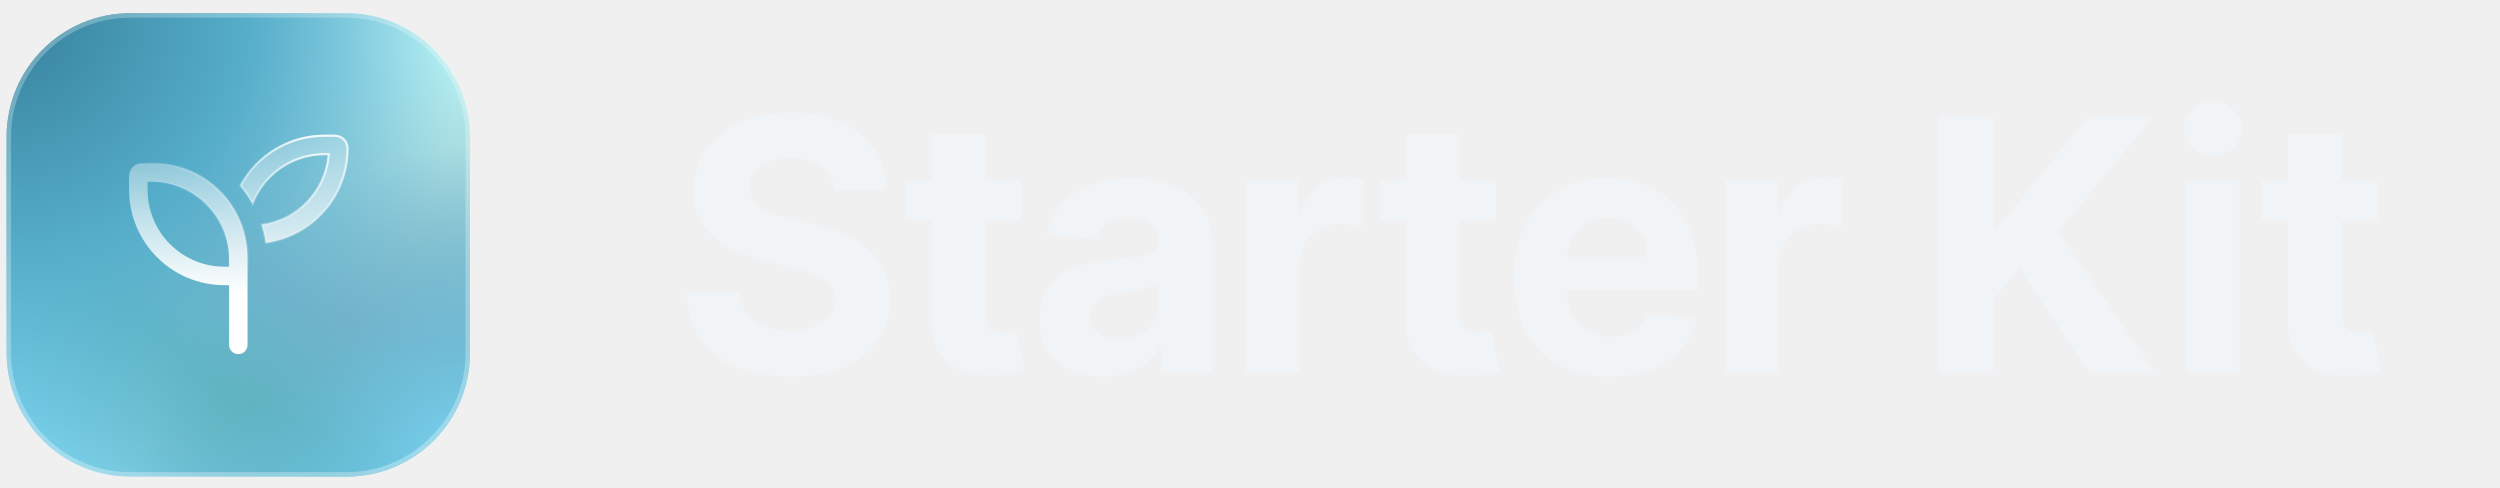
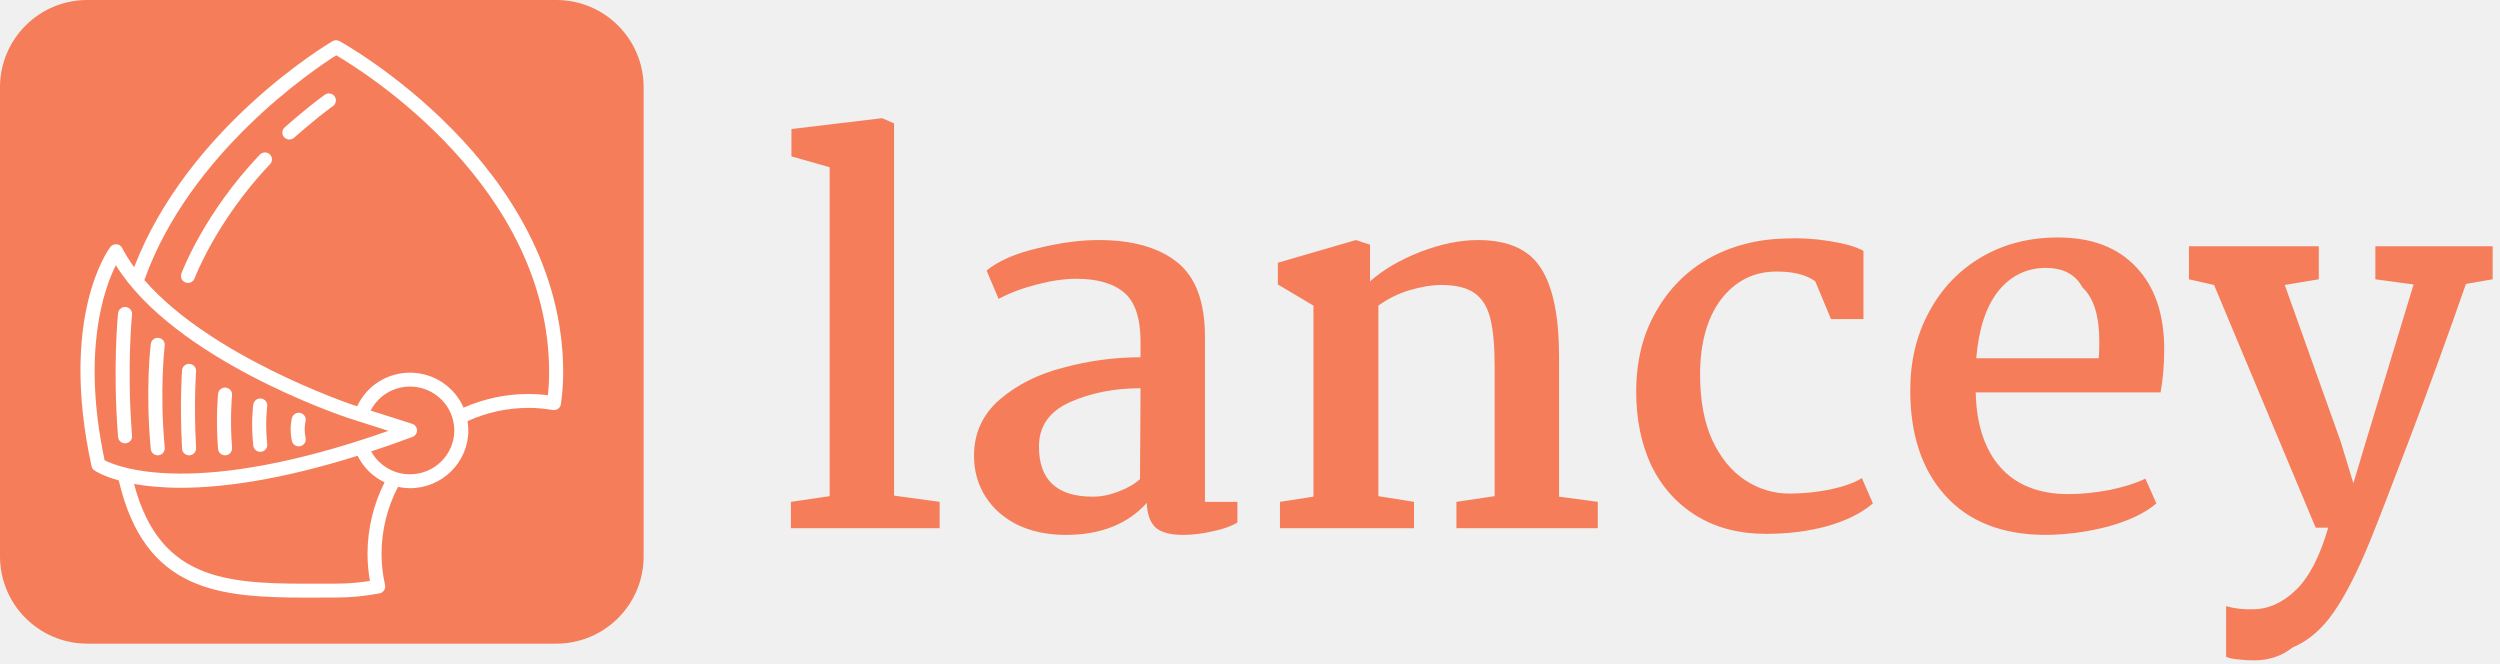
- <svg xmlns="http://www.w3.org/2000/svg" width="1133" height="221" viewBox="0 0 1133 221" fill="none">
-   <rect x="3" y="6" width="210" height="210" rx="56" fill="white" />
-   <rect x="3" y="6" width="210" height="210" rx="56" fill="url(#paint0_radial_3545_15)" />
-   <rect x="3" y="6" width="210" height="210" rx="56" fill="url(#paint1_radial_3545_15)" />
-   <rect x="3" y="6" width="210" height="210" rx="56" fill="url(#paint2_radial_3545_15)" />
-   <g clip-path="url(#clip0_3545_15)">
-     <path d="M120.499 110.045C120.109 107.239 119.504 104.509 118.684 101.854C134.822 99.796 147.499 86.741 148.986 70.42L149.036 69.875H148.488H147.062C132.257 69.875 119.597 79.107 114.537 92.112C112.966 89.263 111.128 86.567 109.051 84.065C116.399 70.632 130.675 61.5 147.062 61.5H151.75C154.931 61.5 157.5 64.069 157.5 67.25C157.5 89.012 141.42 107.012 120.499 110.045ZM67.375 82.375H66.875V82.875V86C66.875 105.261 82.49 120.875 101.75 120.875H103.312H103.812V120.375V117.25C103.812 97.99 88.198 82.375 68.938 82.375H67.375ZM103.812 129.75V129.25H103.312H101.75C77.866 129.25 58.5 109.884 58.5 86V79.75C58.5 76.569 61.069 74 64.25 74H68.938C92.822 74 112.188 93.366 112.188 117.25V120.375V129.75V156.312C112.188 158.634 110.322 160.5 108 160.5C105.678 160.5 103.812 158.634 103.812 156.312V129.75Z" fill="url(#paint3_linear_3545_15)" stroke="url(#paint4_radial_3545_15)" />
+ <svg xmlns="http://www.w3.org/2000/svg" width="275" height="73" viewBox="0 0 275 73" fill="none">
+   <g clip-path="url(#clip0_433_1358)">
+     <path d="M91.262 54.578V18.396L87.058 17.203V14.193L97.022 13L98.347 13.568V54.521L103.358 55.202V58.099H87V55.202L91.262 54.578ZM120.851 26.405C124.576 26.405 127.456 27.219 129.491 28.847C131.526 30.476 132.544 33.202 132.544 37.026V55.202H136.115V57.474C135.424 57.891 134.521 58.213 133.408 58.44C132.294 58.705 131.2 58.838 130.124 58.838C128.742 58.838 127.744 58.572 127.129 58.042C126.515 57.474 126.188 56.566 126.15 55.316C124.038 57.664 121.062 58.838 117.222 58.838C115.264 58.838 113.516 58.478 111.98 57.758C110.444 57.001 109.254 55.96 108.409 54.634C107.564 53.309 107.142 51.813 107.142 50.147C107.142 47.648 108.083 45.584 109.964 43.956C111.846 42.328 114.188 41.154 116.992 40.434C119.795 39.677 122.617 39.298 125.459 39.298V37.594C125.459 35.02 124.864 33.221 123.673 32.198C122.483 31.176 120.716 30.665 118.374 30.665C117.107 30.665 115.667 30.873 114.054 31.29C112.441 31.706 111.04 32.236 109.849 32.88L108.524 29.756C109.83 28.696 111.692 27.882 114.112 27.314C116.569 26.708 118.816 26.405 120.851 26.405ZM125.459 42.706C122.579 42.706 119.987 43.218 117.683 44.24C115.417 45.262 114.284 46.891 114.284 49.125C114.284 52.798 116.262 54.634 120.217 54.634C121.139 54.634 122.08 54.445 123.04 54.066C124.038 53.688 124.825 53.233 125.401 52.703L125.459 42.706ZM144.481 54.634V33.618L140.564 31.29V28.904L149.147 26.405L150.702 26.916V30.949C152.161 29.661 154.004 28.582 156.232 27.711C158.497 26.84 160.609 26.405 162.568 26.405C165.87 26.405 168.174 27.427 169.48 29.472C170.824 31.517 171.496 34.773 171.496 39.242V54.634L175.758 55.202V58.099H160.206V55.202L164.411 54.578V40.321C164.411 38.087 164.257 36.345 163.95 35.095C163.643 33.808 163.067 32.861 162.222 32.255C161.377 31.649 160.148 31.346 158.536 31.346C157.537 31.346 156.385 31.536 155.08 31.914C153.812 32.293 152.66 32.861 151.624 33.618V54.578L155.54 55.202V58.099H140.795V55.202L144.481 54.634ZM196.398 26.234C197.972 26.159 199.585 26.253 201.236 26.518C202.926 26.784 204.174 27.143 204.98 27.598V35.095H201.409L199.681 30.949C198.721 30.229 197.3 29.87 195.419 29.87C192.923 29.87 190.888 30.892 189.313 32.937C187.777 34.982 187.009 37.746 187.009 41.23C187.009 44.032 187.451 46.417 188.334 48.386C189.256 50.355 190.465 51.832 191.963 52.817C193.46 53.801 195.092 54.294 196.859 54.294C198.318 54.294 199.816 54.142 201.352 53.839C202.888 53.498 204.04 53.082 204.808 52.59L206.017 55.373C204.788 56.433 203.118 57.266 201.006 57.872C198.932 58.44 196.686 58.724 194.267 58.724C191.31 58.724 188.756 58.061 186.606 56.736C184.456 55.411 182.804 53.574 181.652 51.226C180.539 48.841 179.982 46.133 179.982 43.104C179.982 39.772 180.692 36.856 182.113 34.357C183.534 31.82 185.473 29.851 187.931 28.45C190.427 27.049 193.249 26.31 196.398 26.234ZM226.372 26.121C230.058 26.121 232.919 27.2 234.954 29.358C237.028 31.517 238.064 34.546 238.064 38.446C238.064 40.112 237.93 41.684 237.661 43.161H217.328C217.405 46.682 218.308 49.428 220.036 51.397C221.802 53.366 224.298 54.35 227.524 54.35C228.944 54.35 230.461 54.199 232.074 53.896C233.687 53.555 234.992 53.139 235.991 52.646L237.2 55.373C235.972 56.433 234.186 57.285 231.844 57.929C229.501 58.535 227.178 58.838 224.874 58.838C220.189 58.8 216.56 57.361 213.988 54.521C211.415 51.681 210.128 47.818 210.128 42.934C210.128 39.715 210.82 36.837 212.202 34.3C213.584 31.725 215.504 29.718 217.962 28.279C220.42 26.84 223.223 26.121 226.372 26.121ZM225.047 29.472C222.935 29.472 221.188 30.324 219.805 32.028C218.461 33.732 217.655 36.193 217.386 39.412H230.864C230.903 38.995 230.922 38.371 230.922 37.538C230.922 34.736 230.308 32.766 229.079 31.63C228.311 30.192 226.967 29.472 225.047 29.472ZM244.873 66.676C245.795 66.941 246.774 67.055 247.811 67.017C249.5 67.017 251.075 66.316 252.534 64.915C253.993 63.514 255.184 61.223 256.105 58.042H254.723L243.548 31.346L240.784 30.722V27.086H255.068V30.722L251.324 31.346L257.488 48.614L258.87 53.158L260.252 48.557L265.494 31.29L261.289 30.722V27.086H274.192V30.722L271.254 31.233C269.18 37.178 267.107 42.877 265.033 48.33C262.96 53.782 261.539 57.456 260.771 59.349C259.388 62.757 258.044 65.407 256.739 67.301C255.433 69.194 253.916 70.501 252.188 71.22C250.998 72.167 249.577 72.64 247.926 72.64C247.35 72.64 246.736 72.602 246.083 72.526C245.468 72.451 245.065 72.356 244.873 72.242V66.676Z" fill="#F57D5A" />
+     <rect width="70.8" height="70.8" rx="9.6" fill="#F57D5A" />
+     <path d="M10.067 51.276C10.108 51.463 10.218 51.628 10.376 51.739C10.48 51.812 11.306 52.355 13.063 52.846C15.936 65.142 24.152 65.736 33.84 65.736C34.349 65.736 34.862 65.734 35.379 65.732L36.966 65.729C38.555 65.729 40.164 65.575 41.747 65.27C41.848 65.251 41.945 65.212 42.03 65.155C42.116 65.098 42.189 65.025 42.246 64.94C42.302 64.854 42.341 64.759 42.36 64.659C42.379 64.558 42.377 64.455 42.355 64.355C42.102 63.225 41.974 62.072 41.971 60.914C41.971 58.347 42.6 55.816 43.782 53.552C44.215 53.646 44.657 53.696 45.101 53.701C48.638 53.701 51.516 50.85 51.516 47.346C51.516 46.998 51.48 46.658 51.425 46.325C53.54 45.36 55.841 44.863 58.169 44.867C58.987 44.867 59.85 44.943 60.81 45.099C60.911 45.116 61.015 45.112 61.115 45.089C61.215 45.065 61.31 45.022 61.393 44.961C61.476 44.901 61.546 44.824 61.598 44.737C61.651 44.649 61.686 44.552 61.7 44.451C61.866 43.281 61.95 42.111 61.95 40.976C61.95 18.076 37.582 4.651 37.336 4.518C37.218 4.455 37.085 4.423 36.951 4.425C36.817 4.428 36.686 4.465 36.571 4.533C35.907 4.925 20.665 14.062 14.755 29.392C14.265 28.722 13.826 28.017 13.442 27.283C13.383 27.167 13.294 27.068 13.186 26.995C13.077 26.923 12.951 26.879 12.82 26.868C12.69 26.857 12.558 26.879 12.439 26.932C12.319 26.985 12.215 27.068 12.136 27.172C11.904 27.479 6.493 34.858 10.067 51.276ZM40.427 60.916C40.427 61.901 40.516 62.903 40.691 63.903C39.459 64.1 38.213 64.199 36.965 64.2L35.373 64.203C25.505 64.241 17.651 64.257 14.746 53.232C16.098 53.478 17.797 53.655 19.891 53.655C24.396 53.654 30.731 52.833 39.35 50.13C39.359 50.154 39.358 50.178 39.37 50.201C40.003 51.448 41.034 52.452 42.302 53.058C41.071 55.498 40.428 58.188 40.427 60.916ZM45.101 52.172C44.226 52.174 43.367 51.94 42.615 51.497C41.864 51.053 41.247 50.416 40.831 49.654C42.355 49.153 43.869 48.623 45.372 48.064C45.523 48.008 45.652 47.908 45.742 47.776C45.831 47.645 45.878 47.488 45.874 47.329C45.87 47.17 45.816 47.017 45.72 46.889C45.624 46.762 45.49 46.668 45.337 46.619L40.773 45.162C41.177 44.368 41.796 43.702 42.56 43.236C43.324 42.77 44.204 42.523 45.101 42.523C47.787 42.523 49.972 44.687 49.972 47.348C49.972 50.009 47.787 52.172 45.101 52.172ZM36.981 6.083C40.058 7.881 60.404 20.553 60.404 40.978C60.404 41.796 60.357 42.633 60.265 43.477C59.57 43.387 58.87 43.341 58.168 43.338C55.665 43.338 53.256 43.849 50.994 44.842C50.01 42.581 47.74 40.993 45.101 40.993C43.877 40.993 42.678 41.341 41.648 41.996C40.618 42.651 39.799 43.586 39.29 44.688L38.788 44.528C38.455 44.416 23.174 39.222 15.88 30.806C20.867 16.791 34.527 7.637 36.981 6.083ZM12.744 29.174C19.186 39.531 37.496 45.713 38.301 45.98L38.309 45.983L42.725 47.393C21.502 54.863 12.982 51.385 11.506 50.625C8.961 38.602 11.481 31.679 12.744 29.174Z" fill="white" />
+     <path d="M13.755 48.764L13.816 48.762C13.917 48.754 14.015 48.727 14.106 48.681C14.196 48.635 14.277 48.573 14.342 48.496C14.408 48.42 14.458 48.331 14.49 48.236C14.521 48.14 14.533 48.04 14.525 47.94C13.931 40.426 14.518 34.667 14.524 34.61C14.545 34.408 14.484 34.206 14.355 34.049C14.226 33.891 14.039 33.791 13.835 33.77C13.632 33.749 13.428 33.809 13.269 33.937C13.11 34.065 13.008 34.25 12.987 34.452C12.981 34.511 12.38 40.398 12.986 48.059C13.001 48.251 13.088 48.43 13.231 48.561C13.373 48.691 13.56 48.764 13.755 48.764ZM17.353 50.085C17.46 50.085 17.566 50.063 17.665 50.02C17.763 49.977 17.851 49.914 17.923 49.836C17.996 49.757 18.051 49.664 18.085 49.563C18.119 49.463 18.132 49.356 18.122 49.25C17.531 42.92 18.113 38.069 18.119 38.02C18.132 37.92 18.124 37.819 18.097 37.722C18.07 37.626 18.024 37.535 17.961 37.456C17.899 37.377 17.821 37.311 17.733 37.261C17.645 37.212 17.547 37.18 17.447 37.168C17.346 37.156 17.244 37.163 17.146 37.19C17.049 37.217 16.957 37.263 16.878 37.325C16.798 37.386 16.731 37.463 16.681 37.551C16.631 37.638 16.599 37.734 16.587 37.834C16.561 38.038 15.977 42.886 16.584 49.39C16.602 49.58 16.69 49.756 16.833 49.885C16.975 50.014 17.16 50.085 17.353 50.085ZM20.796 50.085L20.839 50.084C20.94 50.079 21.039 50.054 21.131 50.011C21.222 49.967 21.304 49.906 21.372 49.831C21.44 49.757 21.492 49.669 21.526 49.575C21.559 49.48 21.574 49.379 21.568 49.279C21.304 44.438 21.564 40.862 21.567 40.827C21.577 40.627 21.508 40.431 21.375 40.281C21.241 40.132 21.054 40.039 20.853 40.025C20.652 40.01 20.453 40.074 20.298 40.202C20.144 40.331 20.047 40.514 20.027 40.713C20.016 40.862 19.756 44.416 20.026 49.362C20.037 49.557 20.123 49.741 20.266 49.875C20.409 50.01 20.599 50.085 20.796 50.085ZM24.756 50.085C24.863 50.085 24.968 50.064 25.066 50.021C25.164 49.979 25.251 49.917 25.324 49.84C25.396 49.763 25.451 49.671 25.486 49.571C25.521 49.472 25.535 49.366 25.527 49.261C25.27 46.018 25.522 43.502 25.525 43.476C25.536 43.376 25.526 43.275 25.497 43.179C25.468 43.083 25.42 42.993 25.356 42.915C25.292 42.837 25.213 42.773 25.124 42.725C25.035 42.677 24.937 42.647 24.836 42.637C24.735 42.627 24.633 42.636 24.536 42.664C24.438 42.693 24.348 42.74 24.269 42.804C24.19 42.867 24.125 42.945 24.077 43.034C24.029 43.122 23.999 43.219 23.989 43.319C23.977 43.427 23.718 45.991 23.987 49.38C24.003 49.572 24.09 49.751 24.233 49.882C24.375 50.012 24.562 50.085 24.756 50.085ZM28.627 49.7C28.735 49.7 28.843 49.678 28.942 49.634C29.041 49.591 29.129 49.527 29.202 49.447C29.274 49.367 29.329 49.273 29.362 49.171C29.395 49.069 29.407 48.961 29.395 48.854C29.143 46.527 29.39 44.721 29.392 44.702C29.406 44.603 29.4 44.502 29.375 44.404C29.349 44.307 29.305 44.216 29.244 44.136C29.183 44.056 29.106 43.988 29.019 43.937C28.931 43.886 28.835 43.853 28.734 43.839C28.532 43.813 28.328 43.867 28.165 43.988C28.002 44.11 27.894 44.29 27.863 44.49C27.852 44.57 27.587 46.491 27.86 49.017C27.88 49.204 27.97 49.378 28.111 49.504C28.253 49.63 28.436 49.7 28.627 49.7ZM32.861 49.101C32.976 49.101 33.09 49.075 33.194 49.026C33.298 48.977 33.39 48.906 33.462 48.817C33.535 48.728 33.586 48.624 33.613 48.513C33.64 48.402 33.641 48.287 33.617 48.175C33.401 47.176 33.6 46.397 33.606 46.37C33.66 46.175 33.634 45.967 33.534 45.791C33.434 45.614 33.267 45.485 33.071 45.43C32.874 45.376 32.663 45.401 32.485 45.5C32.306 45.599 32.175 45.764 32.119 45.959C32.106 46.005 31.804 47.096 32.108 48.496C32.185 48.855 32.505 49.101 32.861 49.101ZM20.411 31.076C20.603 31.146 20.815 31.137 21.001 31.052C21.187 30.967 21.331 30.813 21.402 30.623C21.425 30.56 23.803 24.276 29.692 18.07C29.765 17.998 29.822 17.911 29.861 17.817C29.899 17.722 29.918 17.62 29.916 17.518C29.915 17.416 29.892 17.315 29.85 17.222C29.808 17.128 29.748 17.044 29.673 16.974C29.598 16.904 29.509 16.85 29.413 16.814C29.316 16.779 29.213 16.763 29.11 16.767C29.007 16.772 28.906 16.797 28.812 16.841C28.719 16.885 28.636 16.947 28.567 17.023C22.449 23.469 20.051 29.828 19.952 30.096C19.882 30.286 19.891 30.496 19.977 30.68C20.063 30.864 20.219 31.006 20.411 31.076ZM31.833 15.346C32.019 15.346 32.204 15.281 32.352 15.148C32.374 15.128 34.519 13.203 36.633 11.659C36.798 11.539 36.908 11.359 36.939 11.158C36.97 10.958 36.919 10.753 36.798 10.59C36.676 10.426 36.494 10.317 36.292 10.287C36.089 10.256 35.883 10.307 35.718 10.427C33.539 12.017 31.403 13.934 31.313 14.015C31.197 14.118 31.116 14.255 31.08 14.405C31.044 14.556 31.055 14.713 31.111 14.858C31.168 15.002 31.267 15.126 31.396 15.213C31.525 15.3 31.677 15.347 31.833 15.346Z" fill="white" />
  </g>
-   <rect x="4" y="7" width="208" height="208" rx="55" stroke="white" stroke-opacity="0.2" stroke-width="2" />
-   <rect x="4" y="7" width="208" height="208" rx="55" stroke="url(#paint5_linear_3545_15)" stroke-opacity="0.3" stroke-width="2" />
-   <path d="M378.239 86.102C377.784 81.519 375.833 77.958 372.386 75.421C368.939 72.883 364.261 71.614 358.352 71.614C354.337 71.614 350.947 72.182 348.182 73.318C345.417 74.417 343.295 75.951 341.818 77.921C340.379 79.89 339.659 82.125 339.659 84.625C339.583 86.708 340.019 88.526 340.966 90.079C341.951 91.633 343.295 92.977 345 94.114C346.705 95.212 348.674 96.178 350.909 97.011C353.144 97.807 355.53 98.489 358.068 99.057L368.523 101.557C373.598 102.693 378.258 104.208 382.5 106.102C386.742 107.996 390.417 110.326 393.523 113.091C396.629 115.856 399.034 119.114 400.739 122.864C402.481 126.614 403.371 130.913 403.409 135.761C403.371 142.883 401.553 149.057 397.955 154.284C394.394 159.473 389.242 163.508 382.5 166.386C375.795 169.227 367.708 170.648 358.239 170.648C348.845 170.648 340.663 169.208 333.693 166.33C326.761 163.451 321.345 159.189 317.443 153.545C313.58 147.864 311.553 140.837 311.364 132.466H335.17C335.436 136.367 336.553 139.625 338.523 142.239C340.53 144.814 343.201 146.765 346.534 148.091C349.905 149.379 353.712 150.023 357.955 150.023C362.121 150.023 365.739 149.417 368.807 148.205C371.913 146.992 374.318 145.307 376.023 143.148C377.727 140.989 378.58 138.508 378.58 135.705C378.58 133.091 377.803 130.894 376.25 129.114C374.735 127.333 372.5 125.818 369.545 124.568C366.629 123.318 363.049 122.182 358.807 121.159L346.136 117.977C336.326 115.591 328.58 111.86 322.898 106.784C317.216 101.708 314.394 94.871 314.432 86.273C314.394 79.227 316.269 73.072 320.057 67.807C323.883 62.542 329.129 58.432 335.795 55.477C342.462 52.523 350.038 51.045 358.523 51.045C367.159 51.045 374.697 52.523 381.136 55.477C387.614 58.432 392.652 62.542 396.25 67.807C399.848 73.072 401.705 79.171 401.818 86.102H378.239ZM462.723 81.727V99.909H410.166V81.727H462.723ZM422.098 60.818H446.303V142.182C446.303 144.417 446.644 146.159 447.326 147.409C448.007 148.621 448.954 149.473 450.166 149.966C451.416 150.458 452.856 150.705 454.485 150.705C455.621 150.705 456.757 150.61 457.894 150.42C459.03 150.193 459.901 150.023 460.507 149.909L464.314 167.92C463.102 168.299 461.398 168.735 459.201 169.227C457.004 169.758 454.333 170.08 451.189 170.193C445.356 170.42 440.242 169.644 435.848 167.864C431.492 166.083 428.102 163.318 425.678 159.568C423.254 155.818 422.06 151.083 422.098 145.364V60.818ZM500.177 170.648C494.609 170.648 489.646 169.682 485.29 167.75C480.934 165.78 477.487 162.883 474.949 159.057C472.449 155.193 471.199 150.383 471.199 144.625C471.199 139.777 472.09 135.705 473.87 132.409C475.65 129.114 478.074 126.462 481.143 124.455C484.211 122.447 487.696 120.932 491.597 119.909C495.537 118.886 499.665 118.167 503.984 117.75C509.059 117.22 513.15 116.727 516.256 116.273C519.362 115.78 521.616 115.061 523.018 114.114C524.419 113.167 525.12 111.765 525.12 109.909V109.568C525.12 105.97 523.984 103.186 521.711 101.216C519.476 99.246 516.294 98.261 512.165 98.261C507.809 98.261 504.343 99.227 501.768 101.159C499.192 103.053 497.487 105.439 496.654 108.318L474.268 106.5C475.404 101.197 477.639 96.614 480.972 92.75C484.305 88.849 488.605 85.856 493.87 83.773C499.173 81.651 505.309 80.591 512.279 80.591C517.127 80.591 521.768 81.159 526.199 82.296C530.669 83.432 534.627 85.193 538.074 87.579C541.559 89.966 544.305 93.034 546.313 96.784C548.321 100.496 549.324 104.947 549.324 110.136V169H526.37V156.898H525.688C524.287 159.625 522.412 162.03 520.063 164.114C517.715 166.159 514.893 167.769 511.597 168.943C508.302 170.08 504.495 170.648 500.177 170.648ZM507.109 153.943C510.669 153.943 513.813 153.242 516.54 151.841C519.268 150.402 521.408 148.47 522.961 146.045C524.514 143.621 525.29 140.875 525.29 137.807V128.545C524.533 129.038 523.491 129.492 522.165 129.909C520.877 130.288 519.419 130.648 517.79 130.989C516.162 131.292 514.533 131.576 512.904 131.841C511.275 132.068 509.798 132.277 508.472 132.466C505.631 132.883 503.15 133.545 501.029 134.455C498.908 135.364 497.26 136.595 496.086 138.148C494.912 139.663 494.324 141.557 494.324 143.83C494.324 147.125 495.518 149.644 497.904 151.386C500.328 153.091 503.396 153.943 507.109 153.943ZM564.903 169V81.727H588.369V96.954H589.278C590.869 91.538 593.539 87.447 597.289 84.682C601.039 81.879 605.357 80.477 610.244 80.477C611.456 80.477 612.763 80.553 614.164 80.704C615.566 80.856 616.797 81.064 617.857 81.329V102.807C616.721 102.466 615.149 102.163 613.141 101.898C611.134 101.633 609.297 101.5 607.63 101.5C604.07 101.5 600.888 102.277 598.085 103.83C595.32 105.345 593.123 107.466 591.494 110.193C589.903 112.92 589.107 116.064 589.107 119.625V169H564.903ZM677.967 81.727V99.909H625.41V81.727H677.967ZM637.342 60.818H661.547V142.182C661.547 144.417 661.888 146.159 662.569 147.409C663.251 148.621 664.198 149.473 665.41 149.966C666.66 150.458 668.1 150.705 669.728 150.705C670.865 150.705 672.001 150.61 673.138 150.42C674.274 150.193 675.145 150.023 675.751 149.909L679.558 167.92C678.346 168.299 676.641 168.735 674.444 169.227C672.247 169.758 669.577 170.08 666.433 170.193C660.6 170.42 655.486 169.644 651.092 167.864C646.736 166.083 643.346 163.318 640.922 159.568C638.497 155.818 637.304 151.083 637.342 145.364V60.818ZM729.369 170.705C720.392 170.705 712.665 168.886 706.188 165.25C699.748 161.576 694.786 156.386 691.301 149.682C687.816 142.939 686.074 134.966 686.074 125.761C686.074 116.784 687.816 108.905 691.301 102.125C694.786 95.345 699.691 90.061 706.017 86.273C712.381 82.485 719.843 80.591 728.403 80.591C734.161 80.591 739.521 81.519 744.483 83.375C749.483 85.193 753.839 87.939 757.551 91.614C761.301 95.288 764.218 99.909 766.301 105.477C768.384 111.008 769.426 117.485 769.426 124.909V131.557H695.733V116.557H746.642C746.642 113.072 745.884 109.985 744.369 107.295C742.854 104.606 740.752 102.504 738.062 100.989C735.411 99.436 732.324 98.659 728.801 98.659C725.127 98.659 721.869 99.511 719.028 101.216C716.225 102.883 714.028 105.136 712.438 107.977C710.847 110.78 710.032 113.905 709.994 117.352V131.614C709.994 135.932 710.79 139.663 712.381 142.807C714.009 145.951 716.301 148.375 719.256 150.08C722.21 151.784 725.714 152.636 729.767 152.636C732.456 152.636 734.919 152.258 737.153 151.5C739.388 150.742 741.301 149.606 742.892 148.091C744.483 146.576 745.695 144.72 746.528 142.523L768.915 144C767.778 149.379 765.449 154.076 761.926 158.091C758.441 162.068 753.934 165.174 748.403 167.409C742.911 169.606 736.566 170.705 729.369 170.705ZM782.022 169V81.727H805.487V96.954H806.397C807.987 91.538 810.658 87.447 814.408 84.682C818.158 81.879 822.476 80.477 827.362 80.477C828.575 80.477 829.881 80.553 831.283 80.704C832.684 80.856 833.916 81.064 834.976 81.329V102.807C833.84 102.466 832.268 102.163 830.26 101.898C828.253 101.633 826.416 101.5 824.749 101.5C821.188 101.5 818.006 102.277 815.203 103.83C812.438 105.345 810.241 107.466 808.612 110.193C807.022 112.92 806.226 116.064 806.226 119.625V169H782.022ZM878.576 169V52.636H903.178V103.943H904.713L946.588 52.636H976.076L932.894 104.739L976.588 169H947.156L915.281 121.159L903.178 135.932V169H878.576ZM990.703 169V81.727H1014.91V169H990.703ZM1002.86 70.477C999.263 70.477 996.176 69.284 993.601 66.898C991.063 64.474 989.794 61.576 989.794 58.205C989.794 54.871 991.063 52.011 993.601 49.625C996.176 47.201 999.263 45.989 1002.86 45.989C1006.46 45.989 1009.53 47.201 1012.07 49.625C1014.64 52.011 1015.93 54.871 1015.93 58.205C1015.93 61.576 1014.64 64.474 1012.07 66.898C1009.53 69.284 1006.46 70.477 1002.86 70.477ZM1077.52 81.727V99.909H1024.96V81.727H1077.52ZM1036.89 60.818H1061.1V142.182C1061.1 144.417 1061.44 146.159 1062.12 147.409C1062.8 148.621 1063.75 149.473 1064.96 149.966C1066.21 150.458 1067.65 150.705 1069.28 150.705C1070.41 150.705 1071.55 150.61 1072.69 150.42C1073.82 150.193 1074.7 150.023 1075.3 149.909L1079.11 167.92C1077.9 168.299 1076.19 168.735 1073.99 169.227C1071.8 169.758 1069.13 170.08 1065.98 170.193C1060.15 170.42 1055.04 169.644 1050.64 167.864C1046.29 166.083 1042.9 163.318 1040.47 159.568C1038.05 155.818 1036.85 151.083 1036.89 145.364V60.818Z" fill="#F1F4F7" />
  <defs>
-     <radialGradient id="paint0_radial_3545_15" cx="0" cy="0" r="1" gradientUnits="userSpaceOnUse" gradientTransform="translate(213 5.99999) rotate(135) scale(296.985)">
-       <stop stop-color="#C5FCF9" />
-       <stop offset="0.507" stop-color="#7FB0BF" />
-       <stop offset="0.685" stop-color="#64B3B8" />
-       <stop offset="1" stop-color="#81D7F7" />
-     </radialGradient>
-     <radialGradient id="paint1_radial_3545_15" cx="0" cy="0" r="1" gradientUnits="userSpaceOnUse" gradientTransform="translate(213 216) rotate(-135) scale(148.492)">
-       <stop stop-color="#81D7F7" />
-       <stop offset="1" stop-color="#45A4C8" stop-opacity="0" />
-     </radialGradient>
-     <radialGradient id="paint2_radial_3545_15" cx="0" cy="0" r="1" gradientUnits="userSpaceOnUse" gradientTransform="translate(3 6) scale(210)">
-       <stop stop-color="#36809B" />
-       <stop offset="0.515" stop-color="#55ADC9" />
-       <stop offset="1" stop-color="#63C4E9" stop-opacity="0" />
-     </radialGradient>
-     <linearGradient id="paint3_linear_3545_15" x1="108" y1="61" x2="108" y2="161" gradientUnits="userSpaceOnUse">
-       <stop stop-color="white" stop-opacity="0.22" />
-       <stop offset="0.723" stop-color="white" />
-     </linearGradient>
-     <radialGradient id="paint4_radial_3545_15" cx="0" cy="0" r="1" gradientUnits="userSpaceOnUse" gradientTransform="translate(144.001 54.0096) rotate(123.858) scale(95.1239 95.1218)">
-       <stop stop-color="white" />
-       <stop offset="0.853" stop-color="white" stop-opacity="0" />
-     </radialGradient>
-     <linearGradient id="paint5_linear_3545_15" x1="108" y1="6" x2="108" y2="216" gradientUnits="userSpaceOnUse">
-       <stop stop-color="white" stop-opacity="0.22" />
-       <stop offset="1" stop-color="white" stop-opacity="0.42" />
-     </linearGradient>
-     <clipPath id="clip0_3545_15">
-       <rect width="100" height="100" fill="white" transform="translate(58 61)" />
+     <clipPath id="clip0_433_1358">
+       <rect width="275" height="73" fill="white" />
    </clipPath>
  </defs>
</svg>
